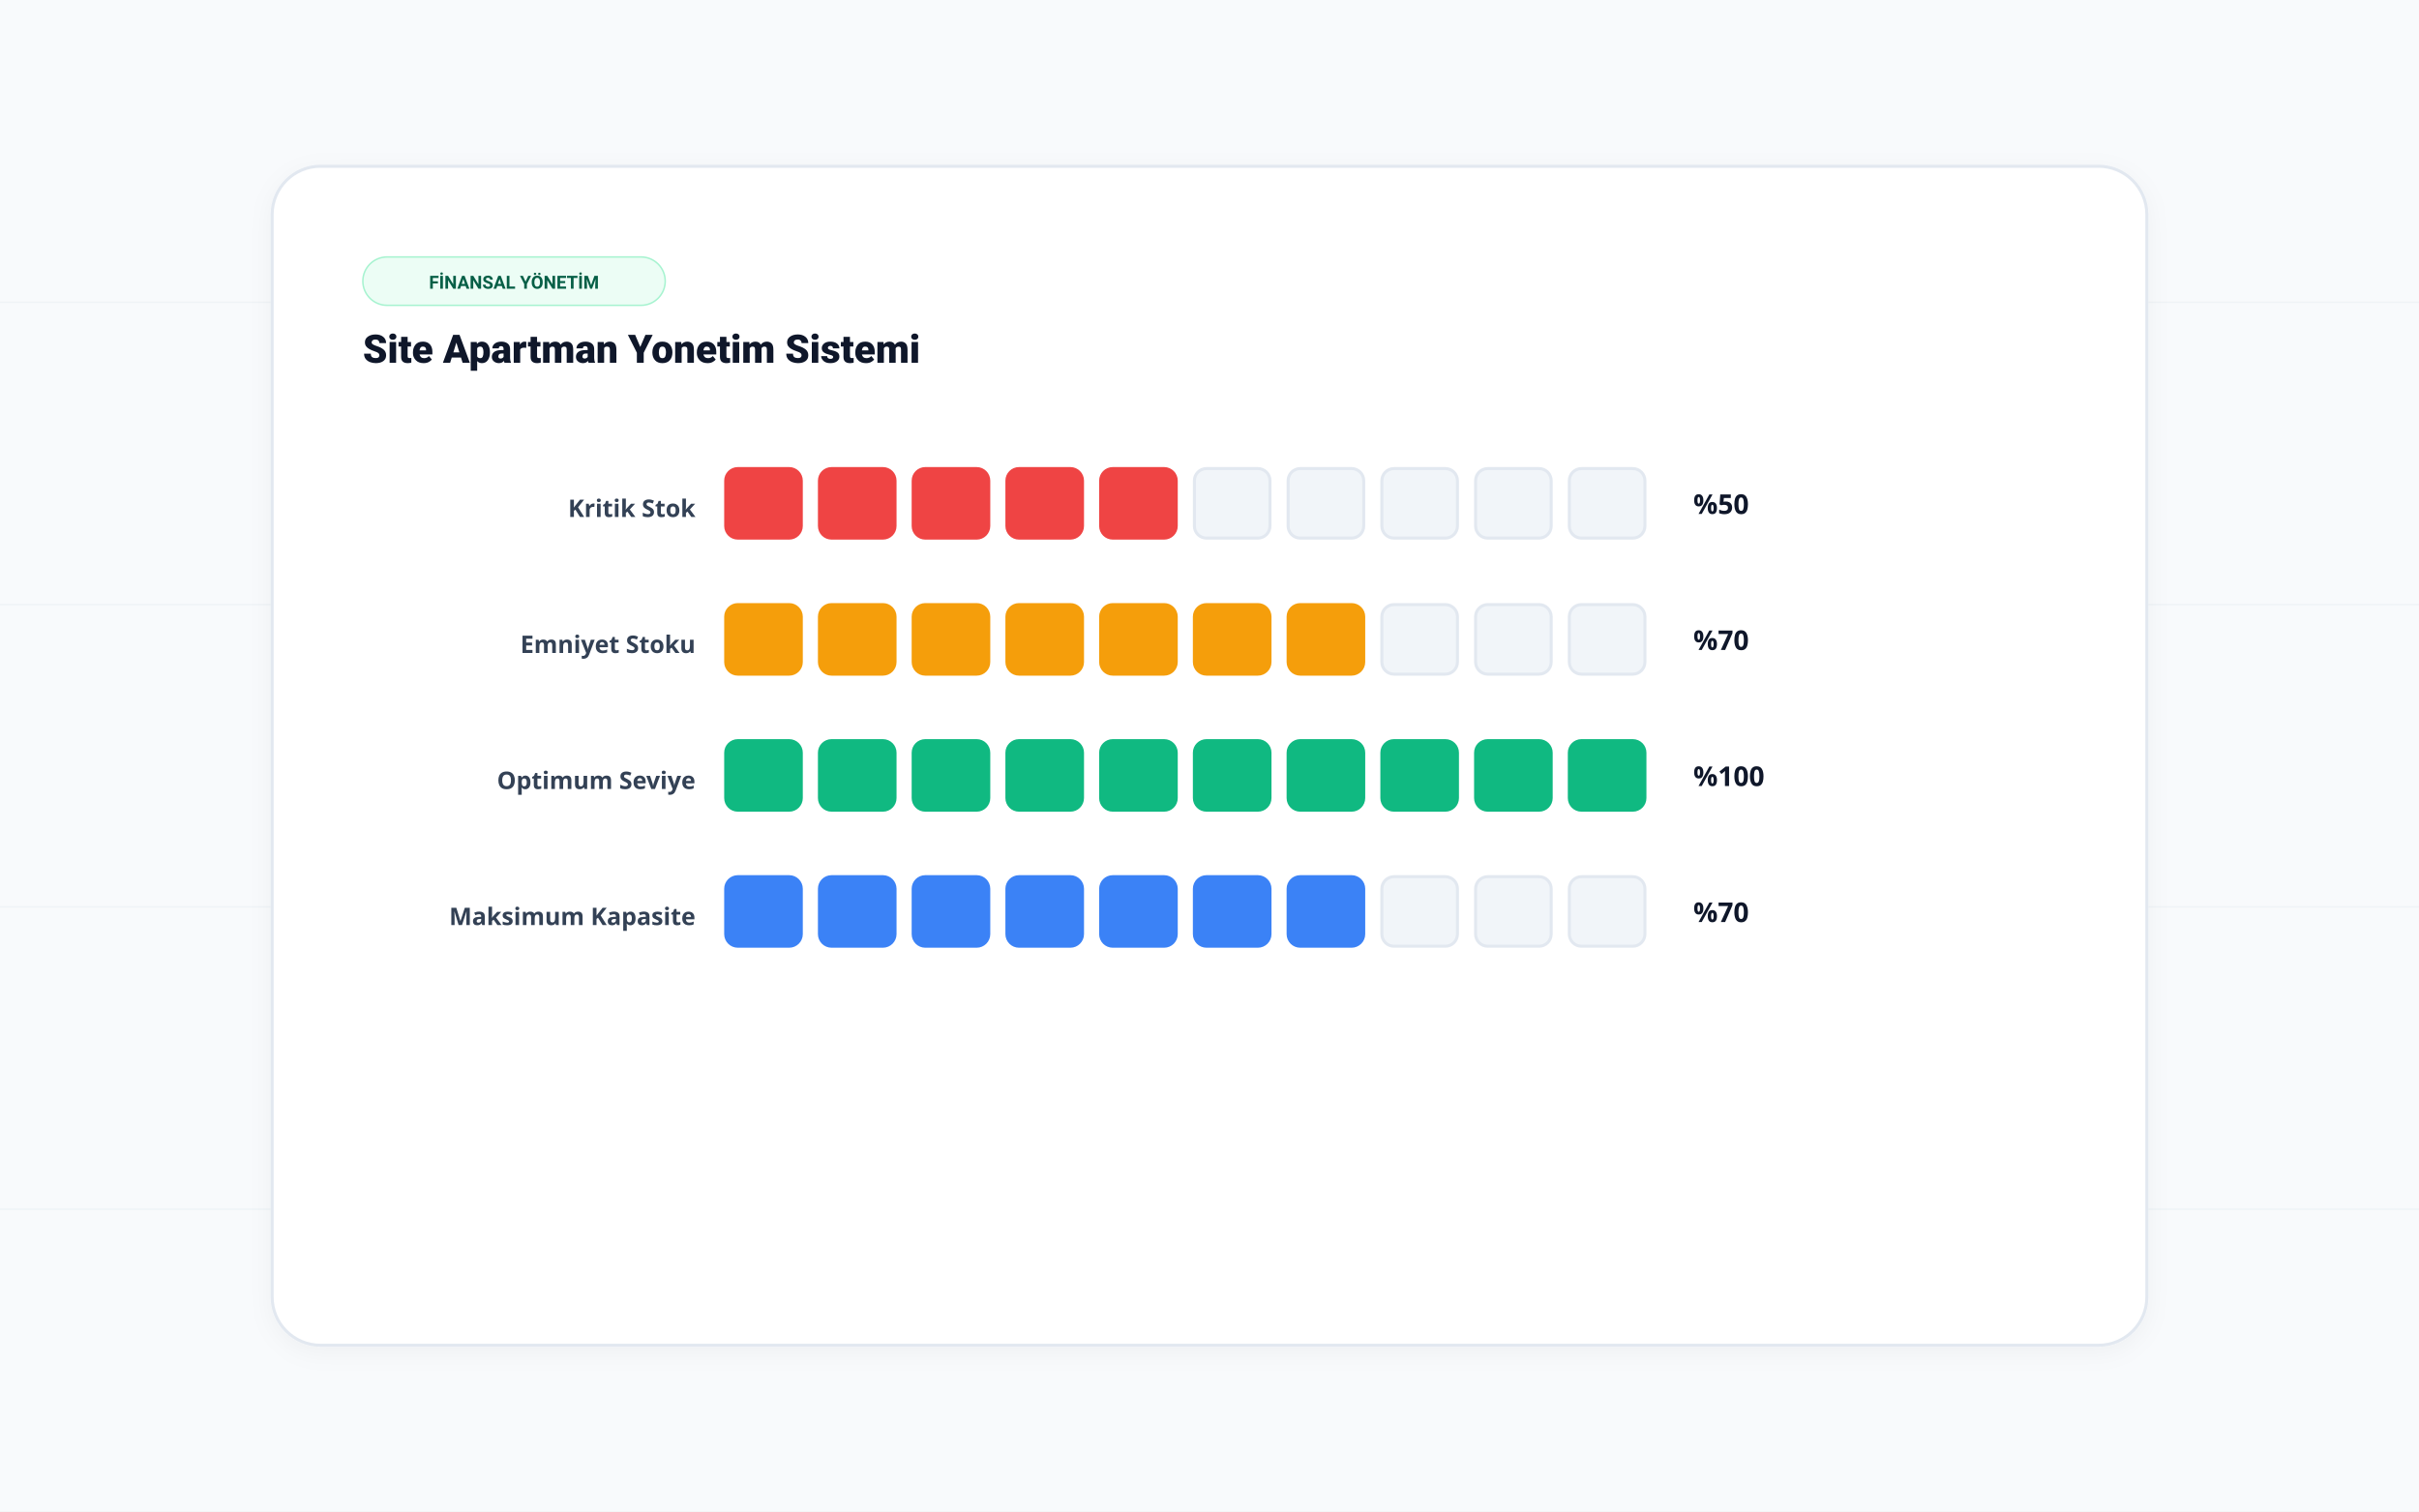
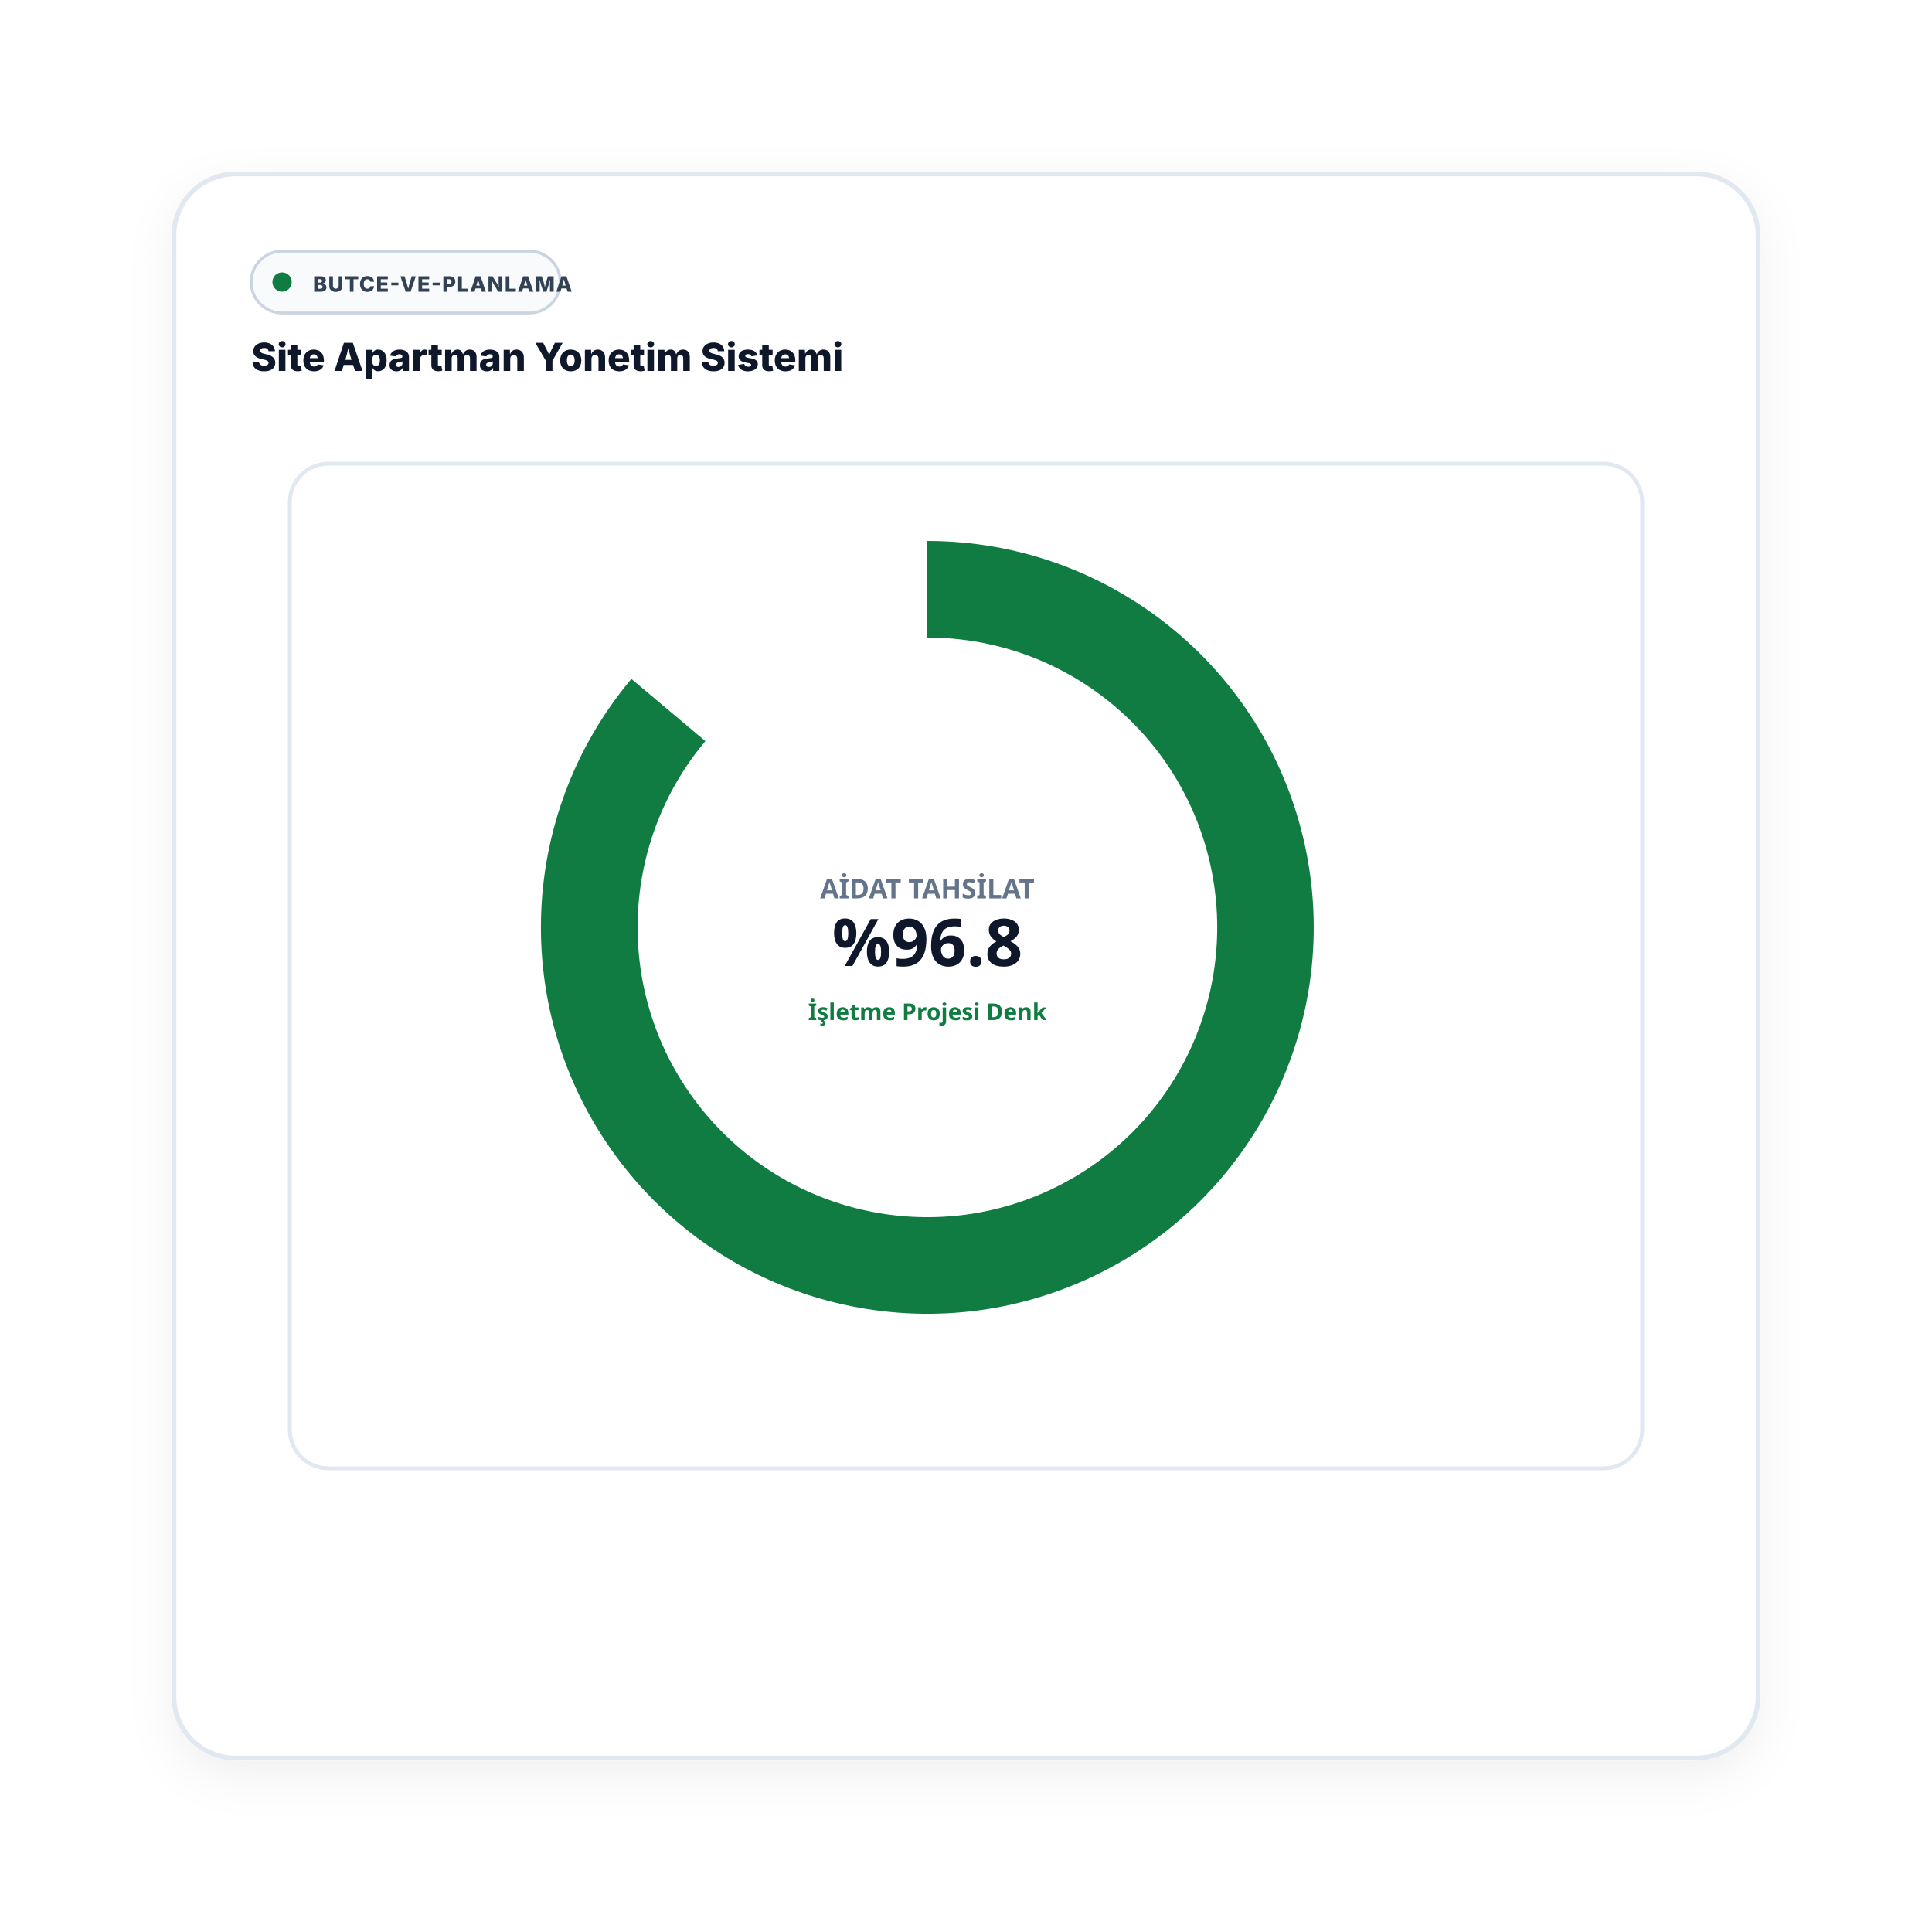
- <svg xmlns="http://www.w3.org/2000/svg" viewBox="0 0 1600 1000" width="1600" height="1000">
+ <svg xmlns="http://www.w3.org/2000/svg" viewBox="0 0 1000 1000" width="100%" height="100%">
  <defs>
-     <filter id="cardShadow" x="-5%" y="-5%" width="110%" height="115%">
-       <feDropShadow dx="0" dy="24" stdDeviation="32" flood-color="#0f172a" flood-opacity="0.06" />
-       <feDropShadow dx="0" dy="4" stdDeviation="8" flood-color="#0f172a" flood-opacity="0.04" />
+     <linearGradient id="gGreen" x1="0%" y1="0%" x2="100%" y2="100%">
+       <stop offset="0%" stop-color="#107c41" />
+       <stop offset="100%" stop-color="#0d5c3a" />
+     </linearGradient>
+     <linearGradient id="gBlue" x1="0%" y1="0%" x2="100%" y2="100%">
+       <stop offset="0%" stop-color="#3b82f6" />
+       <stop offset="100%" stop-color="#1d4ed8" />
+     </linearGradient>
+     <linearGradient id="gAmber" x1="0%" y1="0%" x2="100%" y2="100%">
+       <stop offset="0%" stop-color="#f59e0b" />
+       <stop offset="100%" stop-color="#b45309" />
+     </linearGradient>
+     <linearGradient id="gRed" x1="0%" y1="0%" x2="100%" y2="100%">
+       <stop offset="0%" stop-color="#ef4444" />
+       <stop offset="100%" stop-color="#b91c1c" />
+     </linearGradient>
+     <linearGradient id="gPurple" x1="0%" y1="0%" x2="100%" y2="100%">
+       <stop offset="0%" stop-color="#8b5cf6" />
+       <stop offset="100%" stop-color="#6d28d9" />
+     </linearGradient>
+     <filter id="softCard" x="-10%" y="-10%" width="120%" height="120%">
+       <feDropShadow dx="0" dy="8" stdDeviation="12" flood-color="#0f172a" flood-opacity="0.06" />
    </filter>
  </defs>
-   <rect width="100%" height="100%" fill="#f8fafc" />
-   <g stroke="#e2e8f0" stroke-width="1" opacity="0.4">
-     <line x1="0" y1="200" x2="1600" y2="200" />
-     <line x1="0" y1="400" x2="1600" y2="400" />
-     <line x1="0" y1="600" x2="1600" y2="600" />
-     <line x1="0" y1="800" x2="1600" y2="800" />
+   <rect width="1000" height="1000" fill="#ffffff" />
+   <rect x="90" y="90" width="820" height="820" rx="32" fill="#ffffff" stroke="#e2e8f0" stroke-width="2.5" filter="url(#softCard)" />
+   <g transform="translate(130, 130)">
+     <rect x="0" y="0" width="160" height="32" rx="16" fill="#f8fafc" stroke="#cbd5e1" stroke-width="1.5" />
+     <circle cx="16" cy="16" r="5" fill="#107c41" />
+     <text x="32" y="21" font-family="system-ui, -apple-system, sans-serif" font-size="11" font-weight="800" fill="#334155" letter-spacing="0.5">BUTCE-VE-PLANLAMA</text>
+     <text x="0" y="62" font-family="system-ui, -apple-system, sans-serif" font-size="20" font-weight="800" fill="#0f172a">Site Apartman Yonetim Sistemi</text>
  </g>
-   <rect x="180" y="110" width="1240" height="780" rx="32" fill="#ffffff" stroke="#e2e8f0" stroke-width="2" filter="url(#cardShadow)" />
-   <g transform="translate(240, 170)">
-     <rect x="0" y="0" width="200" height="32" rx="16" fill="#ecfdf5" stroke="#a7f3d0" stroke-width="1" />
-     <text x="100" y="21" fill="#065f46" font-family="-apple-system, BlinkMacSystemFont, 'Segoe UI', Roboto, sans-serif" font-size="12" font-weight="700" text-anchor="middle">FİNANSAL YÖNETİM</text>
-     <text x="0" y="70" fill="#0f172a" font-family="-apple-system, BlinkMacSystemFont, 'Segoe UI', Roboto, sans-serif" font-size="26" font-weight="800">Site Apartman Yonetim Sistemi</text>
-   </g>
-   <g transform="translate(180, 230)">
-     <g transform="translate(300, 80)">
-       <text x="-20" y="32" fill="#334155" font-family="sans-serif" font-size="16" font-weight="700" text-anchor="end">Kritik Stok</text>
-       <rect x="0" y="0" width="50" height="46" rx="8" fill="#ef4444" stroke="#ef4444" stroke-width="2" />
-       <rect x="62" y="0" width="50" height="46" rx="8" fill="#ef4444" stroke="#ef4444" stroke-width="2" />
-       <rect x="124" y="0" width="50" height="46" rx="8" fill="#ef4444" stroke="#ef4444" stroke-width="2" />
-       <rect x="186" y="0" width="50" height="46" rx="8" fill="#ef4444" stroke="#ef4444" stroke-width="2" />
-       <rect x="248" y="0" width="50" height="46" rx="8" fill="#ef4444" stroke="#ef4444" stroke-width="2" />
-       <rect x="310" y="0" width="50" height="46" rx="8" fill="#f1f5f9" stroke="#e2e8f0" stroke-width="2" />
-       <rect x="372" y="0" width="50" height="46" rx="8" fill="#f1f5f9" stroke="#e2e8f0" stroke-width="2" />
-       <rect x="434" y="0" width="50" height="46" rx="8" fill="#f1f5f9" stroke="#e2e8f0" stroke-width="2" />
-       <rect x="496" y="0" width="50" height="46" rx="8" fill="#f1f5f9" stroke="#e2e8f0" stroke-width="2" />
-       <rect x="558" y="0" width="50" height="46" rx="8" fill="#f1f5f9" stroke="#e2e8f0" stroke-width="2" />
-       <text x="640" y="30" fill="#0f172a" font-family="sans-serif" font-size="18" font-weight="800">%50</text>
-       <text x="-20" y="122" fill="#334155" font-family="sans-serif" font-size="16" font-weight="700" text-anchor="end">Emniyet Stoku</text>
-       <rect x="0" y="90" width="50" height="46" rx="8" fill="#f59e0b" stroke="#f59e0b" stroke-width="2" />
-       <rect x="62" y="90" width="50" height="46" rx="8" fill="#f59e0b" stroke="#f59e0b" stroke-width="2" />
-       <rect x="124" y="90" width="50" height="46" rx="8" fill="#f59e0b" stroke="#f59e0b" stroke-width="2" />
-       <rect x="186" y="90" width="50" height="46" rx="8" fill="#f59e0b" stroke="#f59e0b" stroke-width="2" />
-       <rect x="248" y="90" width="50" height="46" rx="8" fill="#f59e0b" stroke="#f59e0b" stroke-width="2" />
-       <rect x="310" y="90" width="50" height="46" rx="8" fill="#f59e0b" stroke="#f59e0b" stroke-width="2" />
-       <rect x="372" y="90" width="50" height="46" rx="8" fill="#f59e0b" stroke="#f59e0b" stroke-width="2" />
-       <rect x="434" y="90" width="50" height="46" rx="8" fill="#f1f5f9" stroke="#e2e8f0" stroke-width="2" />
-       <rect x="496" y="90" width="50" height="46" rx="8" fill="#f1f5f9" stroke="#e2e8f0" stroke-width="2" />
-       <rect x="558" y="90" width="50" height="46" rx="8" fill="#f1f5f9" stroke="#e2e8f0" stroke-width="2" />
-       <text x="640" y="120" fill="#0f172a" font-family="sans-serif" font-size="18" font-weight="800">%70</text>
-       <text x="-20" y="212" fill="#334155" font-family="sans-serif" font-size="16" font-weight="700" text-anchor="end">Optimum Seviye</text>
-       <rect x="0" y="180" width="50" height="46" rx="8" fill="#10b981" stroke="#10b981" stroke-width="2" />
-       <rect x="62" y="180" width="50" height="46" rx="8" fill="#10b981" stroke="#10b981" stroke-width="2" />
-       <rect x="124" y="180" width="50" height="46" rx="8" fill="#10b981" stroke="#10b981" stroke-width="2" />
-       <rect x="186" y="180" width="50" height="46" rx="8" fill="#10b981" stroke="#10b981" stroke-width="2" />
-       <rect x="248" y="180" width="50" height="46" rx="8" fill="#10b981" stroke="#10b981" stroke-width="2" />
-       <rect x="310" y="180" width="50" height="46" rx="8" fill="#10b981" stroke="#10b981" stroke-width="2" />
-       <rect x="372" y="180" width="50" height="46" rx="8" fill="#10b981" stroke="#10b981" stroke-width="2" />
-       <rect x="434" y="180" width="50" height="46" rx="8" fill="#10b981" stroke="#10b981" stroke-width="2" />
-       <rect x="496" y="180" width="50" height="46" rx="8" fill="#10b981" stroke="#10b981" stroke-width="2" />
-       <rect x="558" y="180" width="50" height="46" rx="8" fill="#10b981" stroke="#10b981" stroke-width="2" />
-       <text x="640" y="210" fill="#0f172a" font-family="sans-serif" font-size="18" font-weight="800">%100</text>
-       <text x="-20" y="302" fill="#334155" font-family="sans-serif" font-size="16" font-weight="700" text-anchor="end">Maksimum Kapasite</text>
-       <rect x="0" y="270" width="50" height="46" rx="8" fill="#3b82f6" stroke="#3b82f6" stroke-width="2" />
-       <rect x="62" y="270" width="50" height="46" rx="8" fill="#3b82f6" stroke="#3b82f6" stroke-width="2" />
-       <rect x="124" y="270" width="50" height="46" rx="8" fill="#3b82f6" stroke="#3b82f6" stroke-width="2" />
-       <rect x="186" y="270" width="50" height="46" rx="8" fill="#3b82f6" stroke="#3b82f6" stroke-width="2" />
-       <rect x="248" y="270" width="50" height="46" rx="8" fill="#3b82f6" stroke="#3b82f6" stroke-width="2" />
-       <rect x="310" y="270" width="50" height="46" rx="8" fill="#3b82f6" stroke="#3b82f6" stroke-width="2" />
-       <rect x="372" y="270" width="50" height="46" rx="8" fill="#3b82f6" stroke="#3b82f6" stroke-width="2" />
-       <rect x="434" y="270" width="50" height="46" rx="8" fill="#f1f5f9" stroke="#e2e8f0" stroke-width="2" />
-       <rect x="496" y="270" width="50" height="46" rx="8" fill="#f1f5f9" stroke="#e2e8f0" stroke-width="2" />
-       <rect x="558" y="270" width="50" height="46" rx="8" fill="#f1f5f9" stroke="#e2e8f0" stroke-width="2" />
-       <text x="640" y="300" fill="#0f172a" font-family="sans-serif" font-size="18" font-weight="800">%70</text>
+   <g transform="translate(130, 220)">
+     <rect x="20" y="20" width="700" height="520" rx="20" fill="#ffffff" stroke="#e2e8f0" stroke-width="2" />
+     <path d="M 196.8 131.4 A 200 200 0 1 0 350.0 60.0 L 350.0 110.0 A 150 150 0 1 1 235.1 163.6 Z" fill="#107c41" />
+     <g transform="translate(350, 260)">
+       <text x="0" y="-15" font-family="system-ui" font-size="14" font-weight="700" fill="#64748b" text-anchor="middle">AİDAT TAHSİLAT</text>
+       <text x="0" y="20" font-family="system-ui" font-size="34" font-weight="900" fill="#0f172a" text-anchor="middle">%96.8</text>
+       <text x="0" y="48" font-family="system-ui" font-size="12" font-weight="700" fill="#107c41" text-anchor="middle">İşletme Projesi Denk</text>
    </g>
  </g>
</svg>
